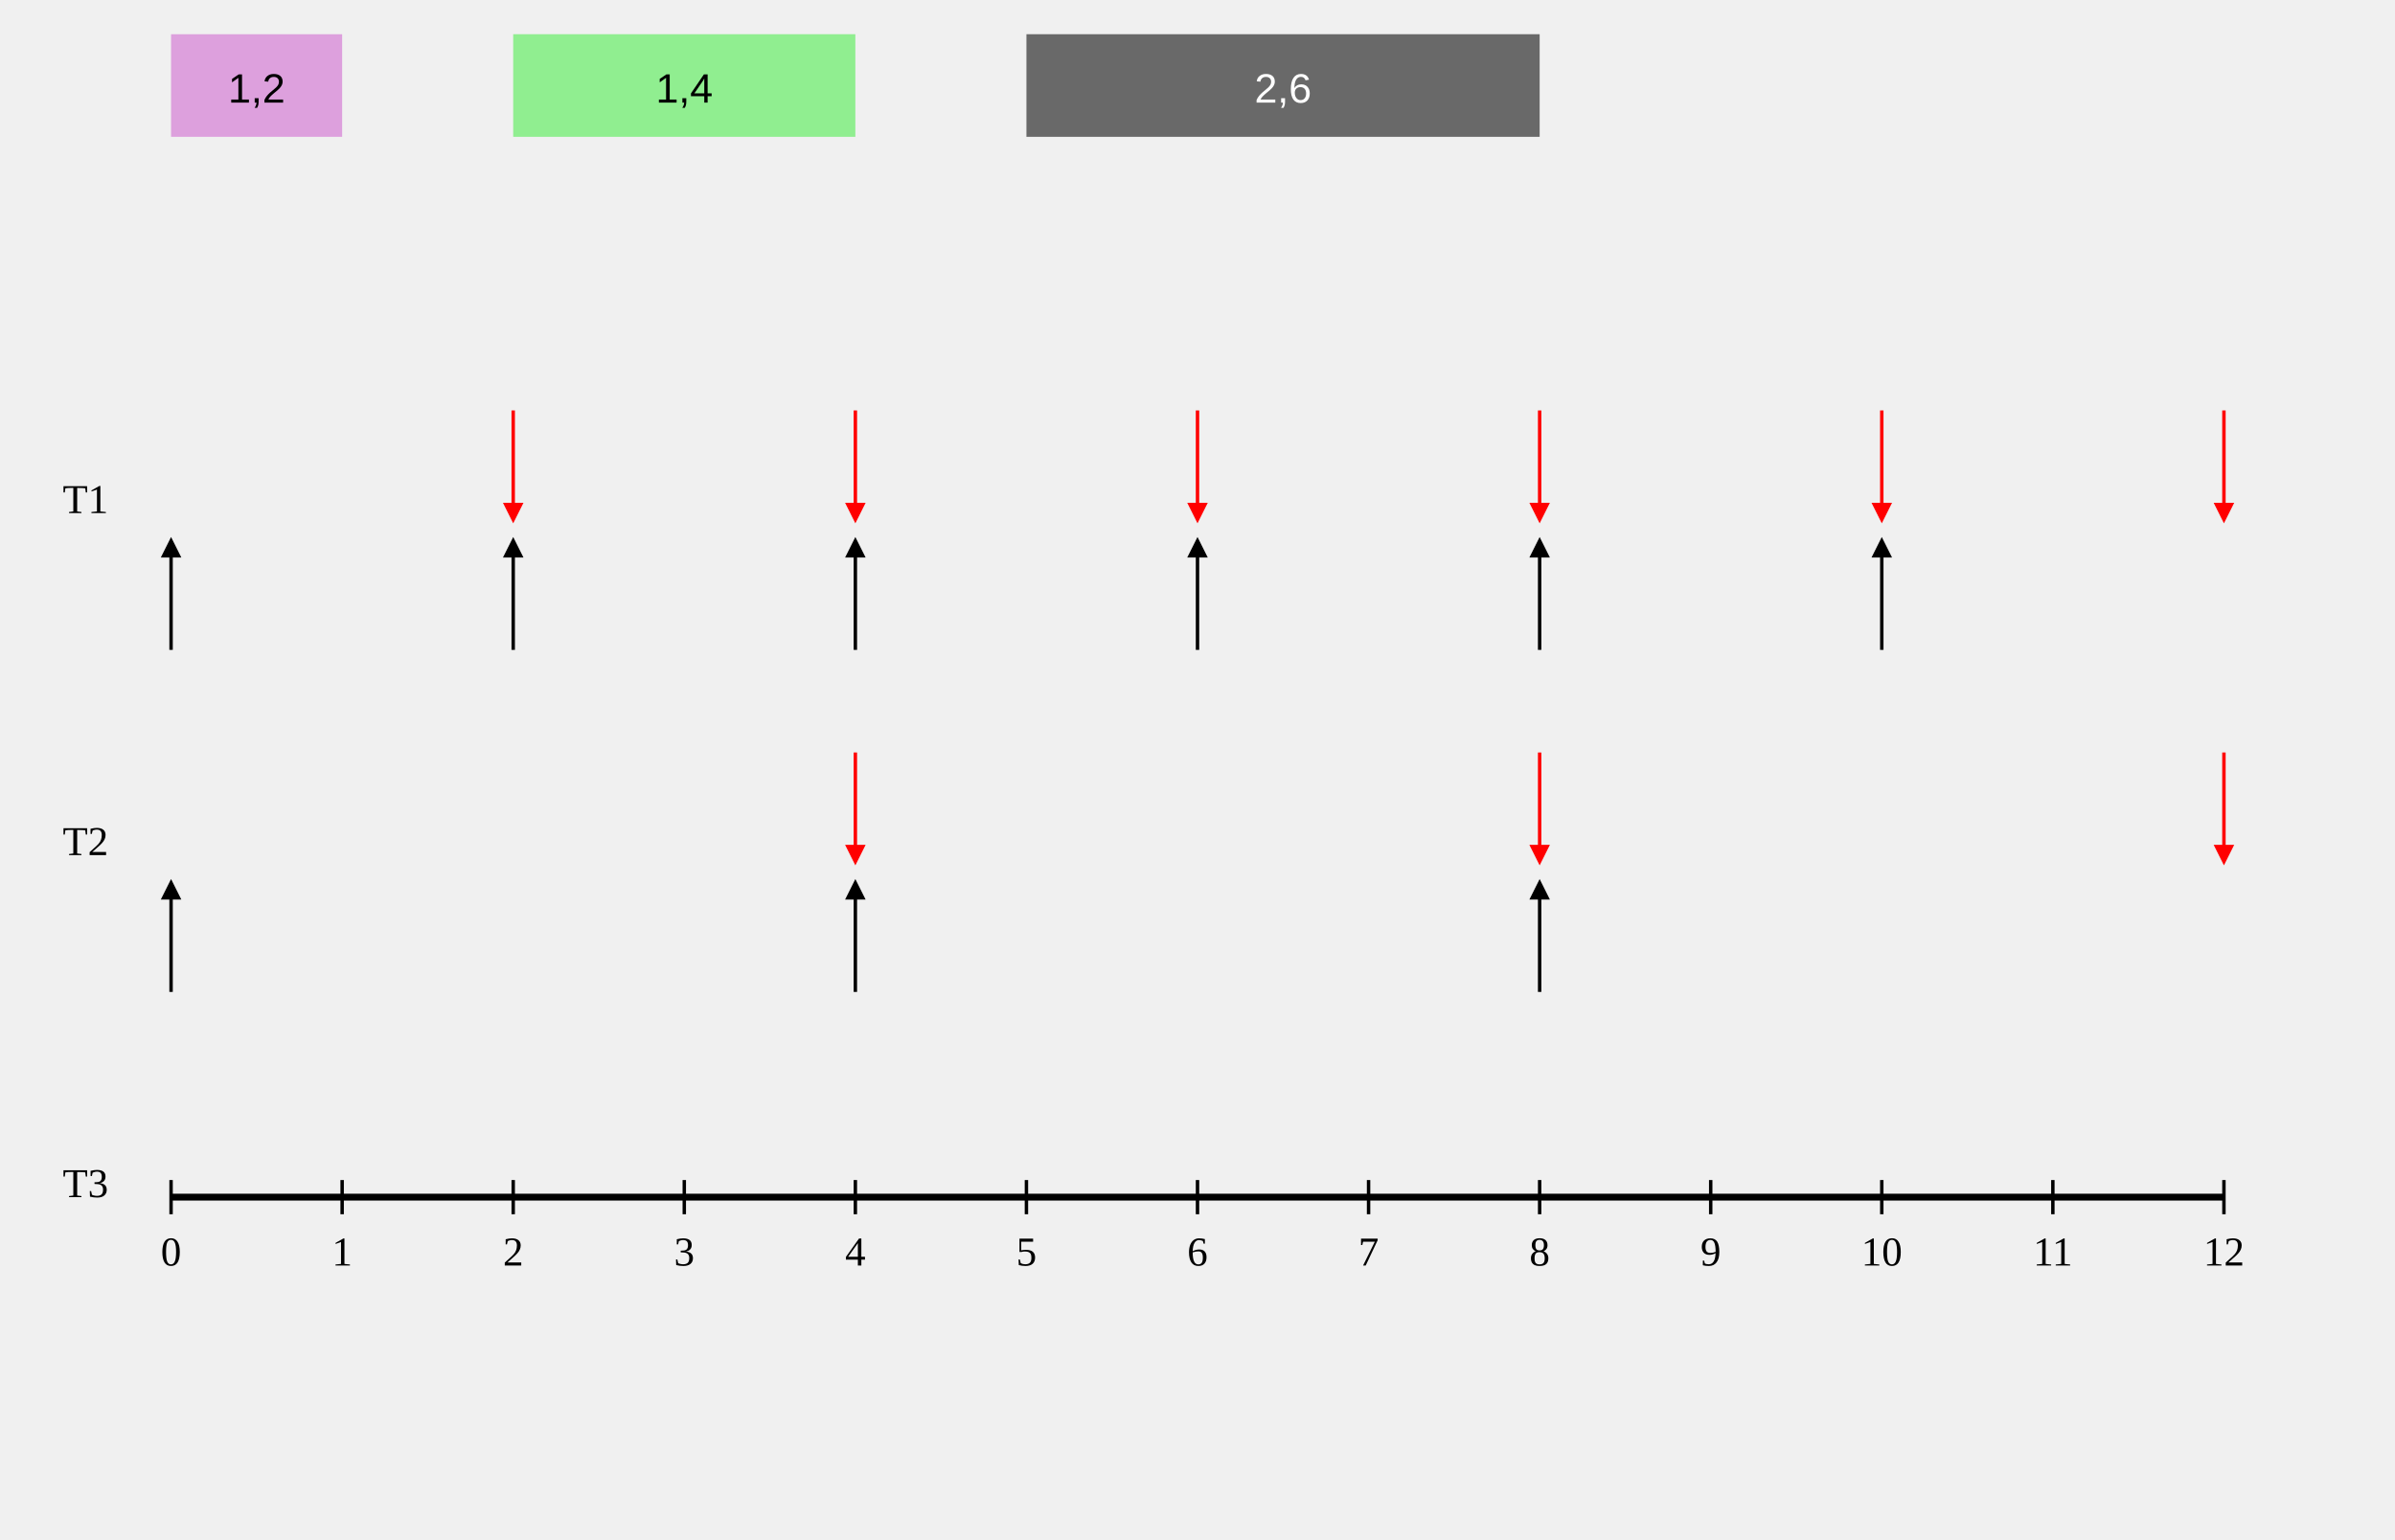
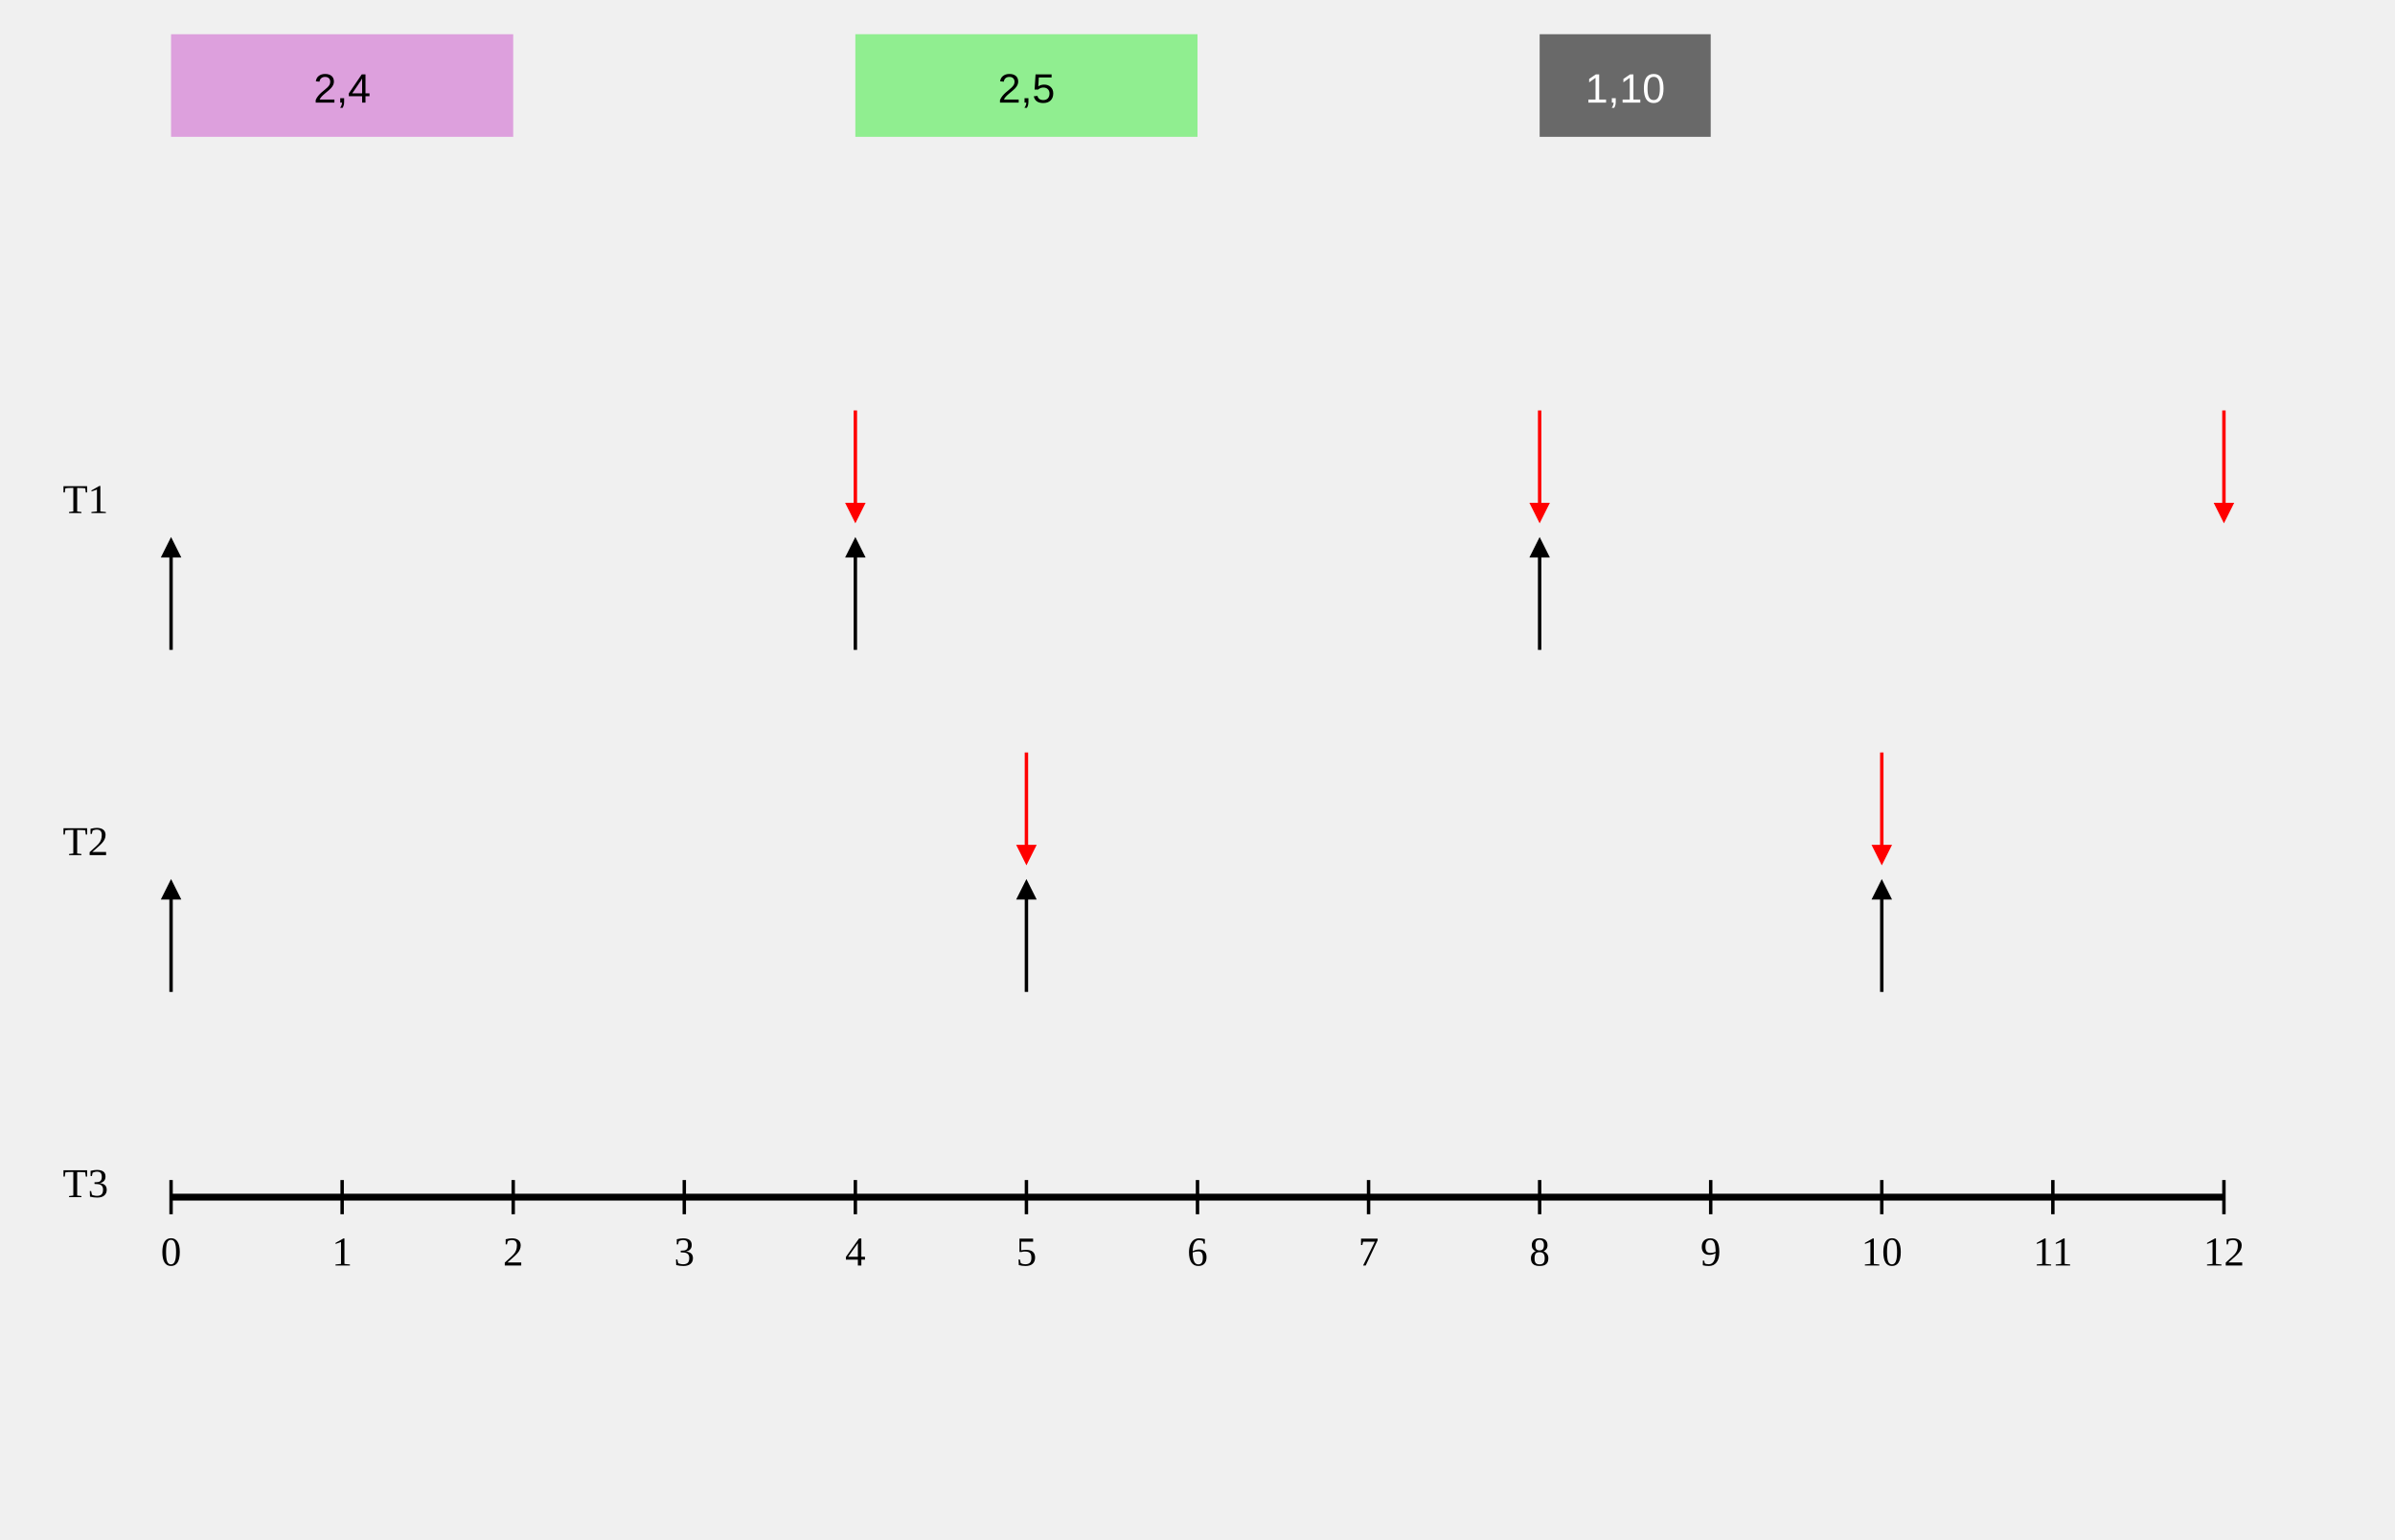
<svg xmlns="http://www.w3.org/2000/svg" width="700" height="450">
  <defs>
    <symbol id="job">
      <rect width="50" height="30" />
      <text x="25" y="20" font-family="Arial" font-size="12" text-anchor="middle" />
    </symbol>
    <symbol id="T1-key">
-       <rect width="50" height="30" fill="plum" />
-       <text x="25" y="20" font-family="Arial" font-size="12" text-anchor="middle">1,2</text>
+       <rect width="100" height="30" fill="plum" />
+       <text x="50" y="20" font-family="Arial" font-size="12" text-anchor="middle">2,4</text>
      <text x="-15" y="20" font-family="Arial" font-size="17" text-anchor="middle">T<tspan baseline-shift="sub">1</tspan>
      </text>
    </symbol>
    <symbol id="T2-key">
      <rect width="100" height="30" fill="lightgreen" />
-       <text x="50" y="20" font-family="Arial" font-size="12" text-anchor="middle">1,4</text>
+       <text x="50" y="20" font-family="Arial" font-size="12" text-anchor="middle">2,5</text>
      <text x="-15" y="20" font-family="Arial" font-size="17" text-anchor="middle">T<tspan baseline-shift="sub">2</tspan>
      </text>
    </symbol>
    <symbol id="T3-key">
-       <rect width="150" height="30" fill="dimgrey" />
-       <text x="75" y="20" font-family="Arial" font-size="12" text-anchor="middle" fill="white">2,6</text>
+       <rect width="50" height="30" fill="dimgrey" />
+       <text x="25" y="20" font-family="Arial" font-size="12" text-anchor="middle" fill="white">1,10</text>
      <text x="-15" y="20" font-family="Arial" font-size="17" text-anchor="middle">T<tspan baseline-shift="sub">3</tspan>
      </text>
    </symbol>
    <marker id="black-arrow" viewBox="0 0 10 10" refX="5" refY="5" markerWidth="6" markerHeight="6" orient="auto-start-reverse">
      <path d="M 0 0 L 10 5 L 0 10 z" fill="black" />
    </marker>
    <marker id="red-arrow" viewBox="0 0 10 10" refX="5" refY="5" markerWidth="6" markerHeight="6" orient="auto-start-reverse">
      <path d="M 0 0 L 10 5 L 0 10 z" fill="#f00" />
    </marker>
    <line id="release" x1="0" y1="30" x2="0" y2="0" stroke="black" marker-end="url(#black-arrow)" />
    <line id="deadline" x1="0" y1="0" x2="0" y2="30" stroke="red" marker-end="url(#red-arrow)" />
    <line id="period" x1="0" y1="0" x2="200" y2="0" stroke="lightblue" marker-start="url(#black-arrow)" marker-end="url(#black-arrow)" />
    <symbol id="period">
      <use href="#period" x="0" y="0" />
      <text x="0" y="0" font-family="Arial" font-size="12" text-anchor="middle">period</text>
    </symbol>
    <line id="time-marker" x1="0" y1="0" x2="0" y2="10" stroke="black" />
  </defs>
  <use href="#T1-key" x="50" y="10" />
-   <use href="#T2-key" x="150" y="10" />
-   <use href="#T3-key" x="300" y="10" />
+   <use href="#T2-key" x="250" y="10" />
+   <use href="#T3-key" x="450" y="10" />
  <text x="25" y="150" text-anchor="middle">T1</text>
  <text x="25" y="250" text-anchor="middle">T2</text>
  <text x="25" y="350" text-anchor="middle">T3</text>
  <use href="#release" x="50" y="160" />
-   <use href="#release" x="150" y="160" />
  <use href="#release" x="250" y="160" />
-   <use href="#release" x="350" y="160" />
  <use href="#release" x="450" y="160" />
-   <use href="#release" x="550" y="160" />
-   <use href="#deadline" x="150" y="120" />
  <use href="#deadline" x="250" y="120" />
-   <use href="#deadline" x="350" y="120" />
  <use href="#deadline" x="450" y="120" />
-   <use href="#deadline" x="550" y="120" />
  <use href="#deadline" x="650" y="120" />
  <use href="#release" x="50" y="260" />
-   <use href="#release" x="250" y="260" />
-   <use href="#release" x="450" y="260" />
-   <use href="#deadline" x="250" y="220" />
-   <use href="#deadline" x="450" y="220" />
-   <use href="#deadline" x="650" y="220" />
+   <use href="#release" x="300" y="260" />
+   <use href="#release" x="550" y="260" />
+   <use href="#deadline" x="300" y="220" />
+   <use href="#deadline" x="550" y="220" />
  <line x1="50" y1="350" x2="650" y2="350" stroke="black" stroke-width="2" />
  <use href="#time-marker" x="50" y="345" />
  <text x="50" y="370" text-anchor="middle">0</text>
  <use href="#time-marker" x="100" y="345" />
  <text x="100" y="370" text-anchor="middle">1</text>
  <use href="#time-marker" x="150" y="345" />
  <text x="150" y="370" text-anchor="middle">2</text>
  <use href="#time-marker" x="200" y="345" />
  <text x="200" y="370" text-anchor="middle">3</text>
  <use href="#time-marker" x="250" y="345" />
  <text x="250" y="370" text-anchor="middle">4</text>
  <use href="#time-marker" x="300" y="345" />
  <text x="300" y="370" text-anchor="middle">5</text>
  <use href="#time-marker" x="350" y="345" />
  <text x="350" y="370" text-anchor="middle">6</text>
  <use href="#time-marker" x="400" y="345" />
  <text x="400" y="370" text-anchor="middle">7</text>
  <use href="#time-marker" x="450" y="345" />
  <text x="450" y="370" text-anchor="middle">8</text>
  <use href="#time-marker" x="500" y="345" />
  <text x="500" y="370" text-anchor="middle">9</text>
  <use href="#time-marker" x="550" y="345" />
  <text x="550" y="370" text-anchor="middle">10</text>
  <use href="#time-marker" x="600" y="345" />
  <text x="600" y="370" text-anchor="middle">11</text>
  <use href="#time-marker" x="650" y="345" />
  <text x="650" y="370" text-anchor="middle">12</text>
</svg>
